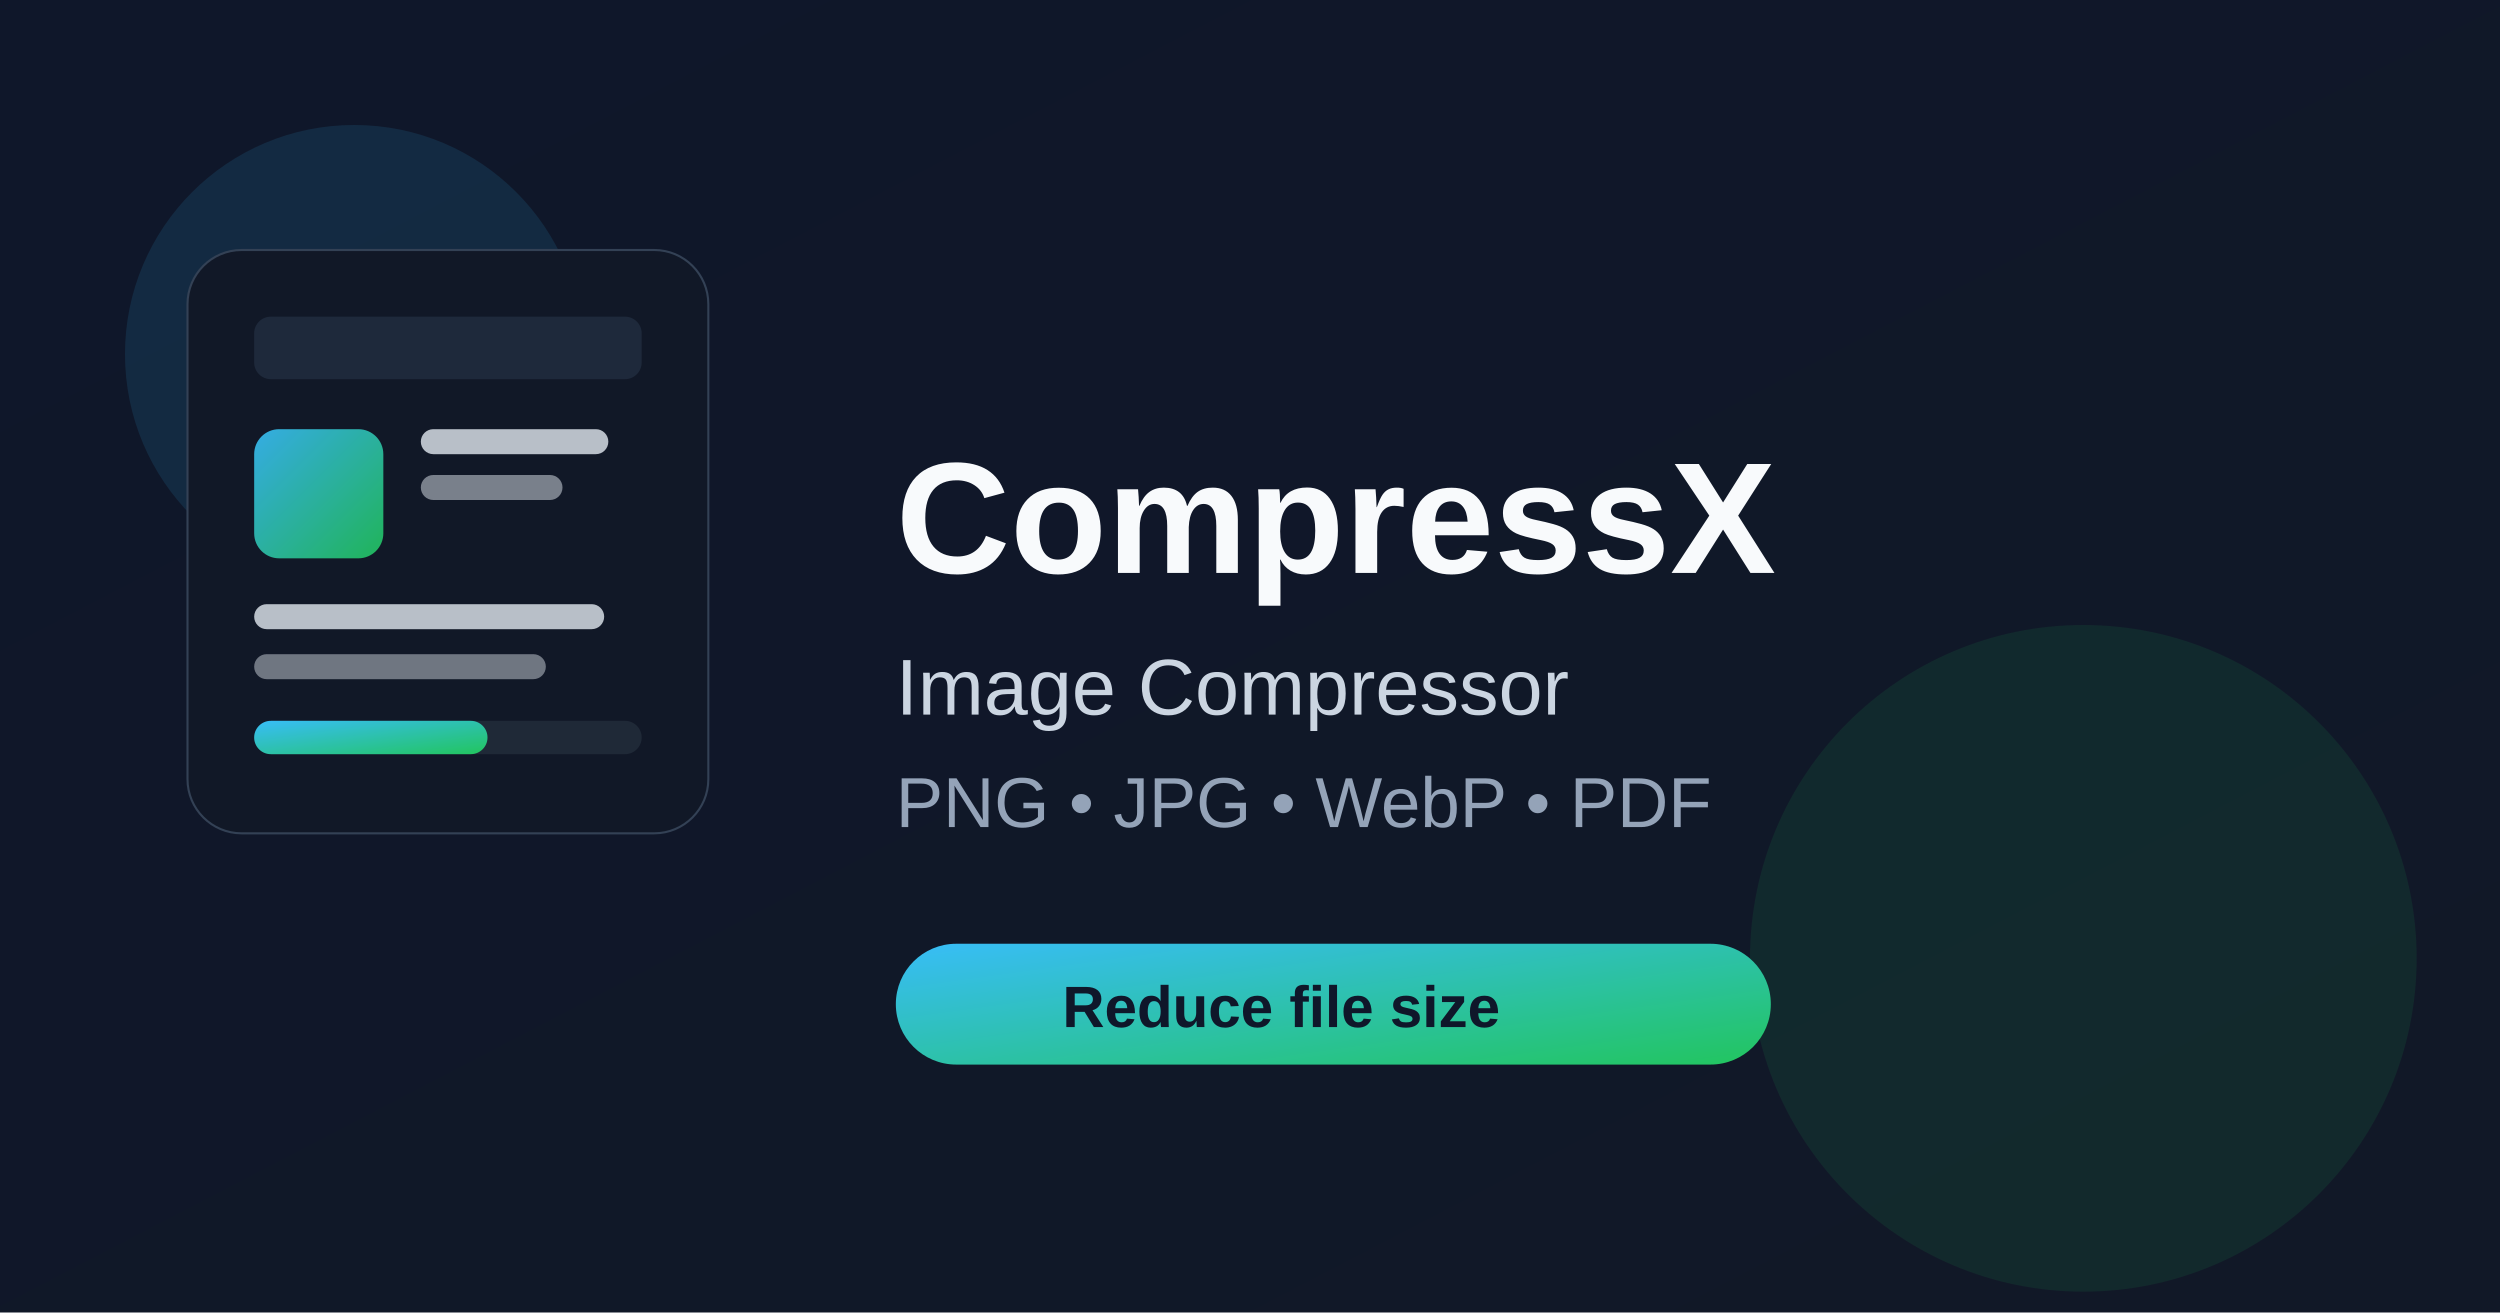
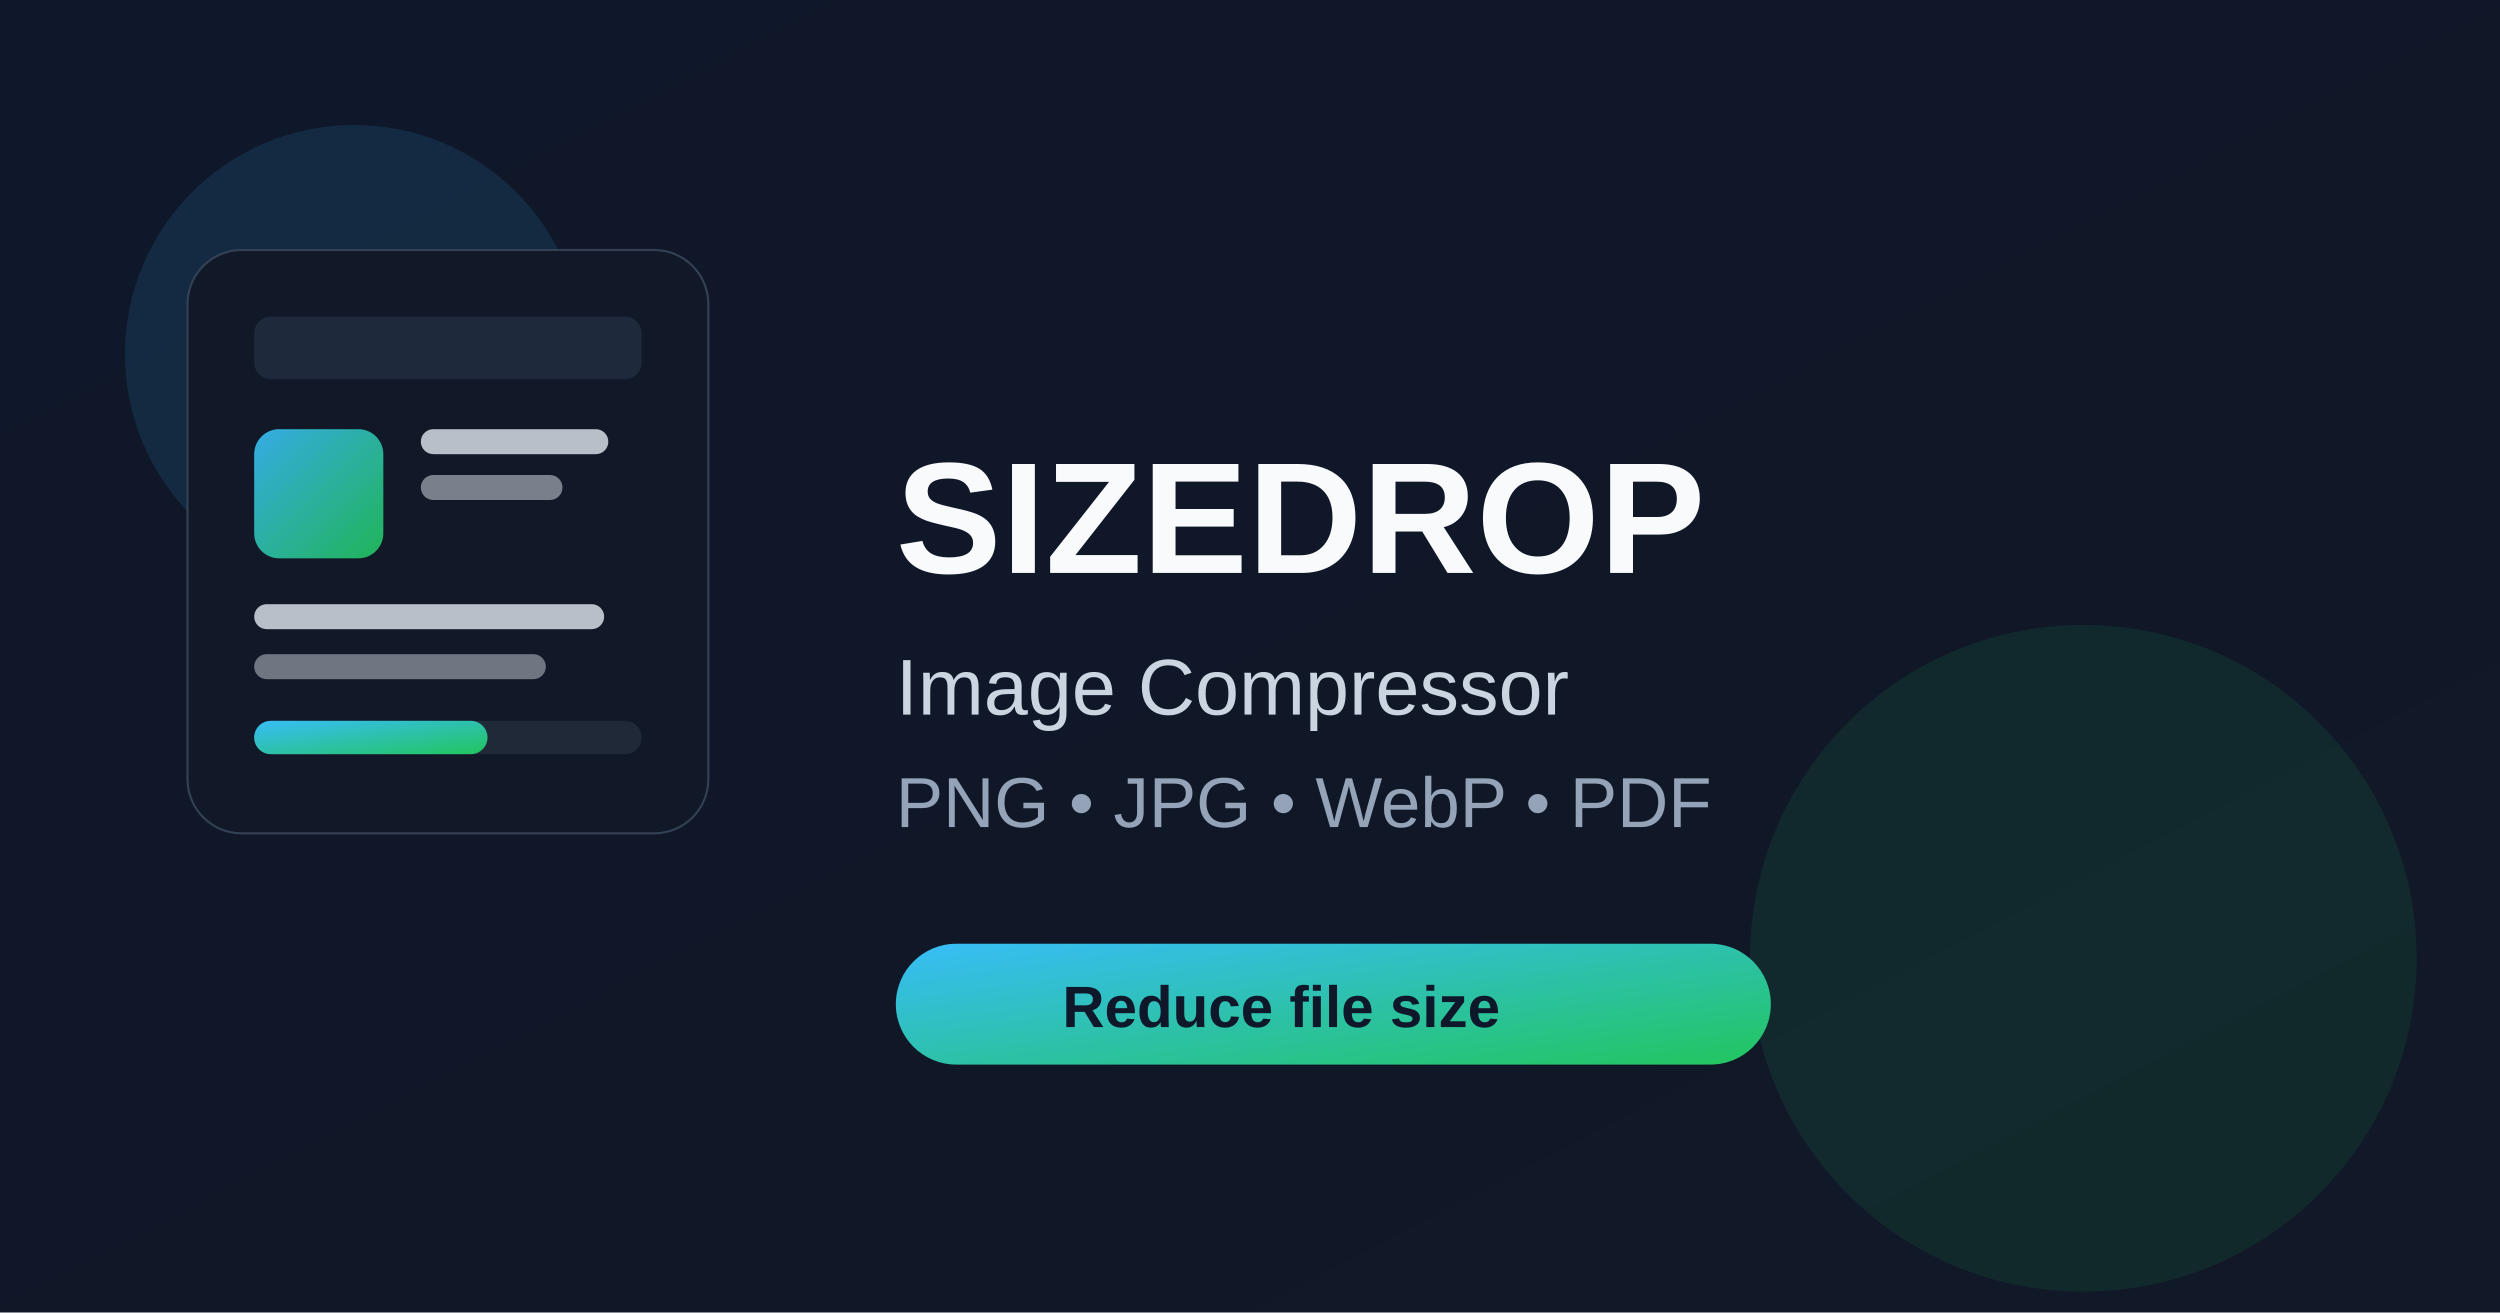
<svg xmlns="http://www.w3.org/2000/svg" width="1200" height="630" viewBox="0 0 1200 630" role="img" aria-labelledby="title desc">
  <defs>
    <linearGradient id="bg" x1="0" x2="1" y1="0" y2="1">
      <stop offset="0%" stop-color="#0f172a" />
      <stop offset="100%" stop-color="#111827" />
    </linearGradient>
    <linearGradient id="accent" x1="0" x2="1" y1="0" y2="1">
      <stop offset="0%" stop-color="#38bdf8" />
      <stop offset="100%" stop-color="#22c55e" />
    </linearGradient>
  </defs>
  <rect width="1200" height="630" fill="url(#bg)" />
  <circle cx="170" cy="170" r="110" fill="rgba(56,189,248,0.12)" />
  <circle cx="1000" cy="460" r="160" fill="rgba(34,197,94,0.10)" />
  <g transform="translate(90 120)">
    <rect x="0" y="0" width="250" height="280" rx="26" fill="#111827" stroke="#334155" />
    <rect x="32" y="32" width="186" height="30" rx="8" fill="#1e293b" />
    <rect x="32" y="86" width="62" height="62" rx="12" fill="url(#accent)" opacity="0.9" />
    <rect x="112" y="86" width="90" height="12" rx="6" fill="#e2e8f0" opacity="0.8" />
    <rect x="112" y="108" width="68" height="12" rx="6" fill="#e2e8f0" opacity="0.5" />
    <rect x="32" y="170" width="168" height="12" rx="6" fill="#e2e8f0" opacity="0.8" />
    <rect x="32" y="194" width="140" height="12" rx="6" fill="#e2e8f0" opacity="0.45" />
    <rect x="32" y="226" width="186" height="16" rx="8" fill="#1f2937" />
    <rect x="32" y="226" width="112" height="16" rx="8" fill="url(#accent)" />
  </g>
  <g transform="translate(430 155)">
-     <text x="0" y="120" fill="#f8fafc" font-family="Arial, Helvetica, sans-serif" font-size="76" font-weight="700">CompressX</text>
+     <text x="0" y="120" fill="#f8fafc" font-family="Arial, Helvetica, sans-serif" font-size="76" font-weight="700">SIZEDROP</text>
    <text x="0" y="188" fill="#cbd5e1" font-family="Arial, Helvetica, sans-serif" font-size="38">Image Compressor</text>
    <text x="0" y="242" fill="#94a3b8" font-family="Arial, Helvetica, sans-serif" font-size="34">PNG • JPG • WebP • PDF</text>
    <rect x="0" y="298" width="420" height="58" rx="29" fill="url(#accent)" />
    <text x="185" y="338" fill="#0f172a" font-family="Arial, Helvetica, sans-serif" font-size="28" font-weight="700" text-anchor="middle">Reduce file size</text>
  </g>
</svg>
